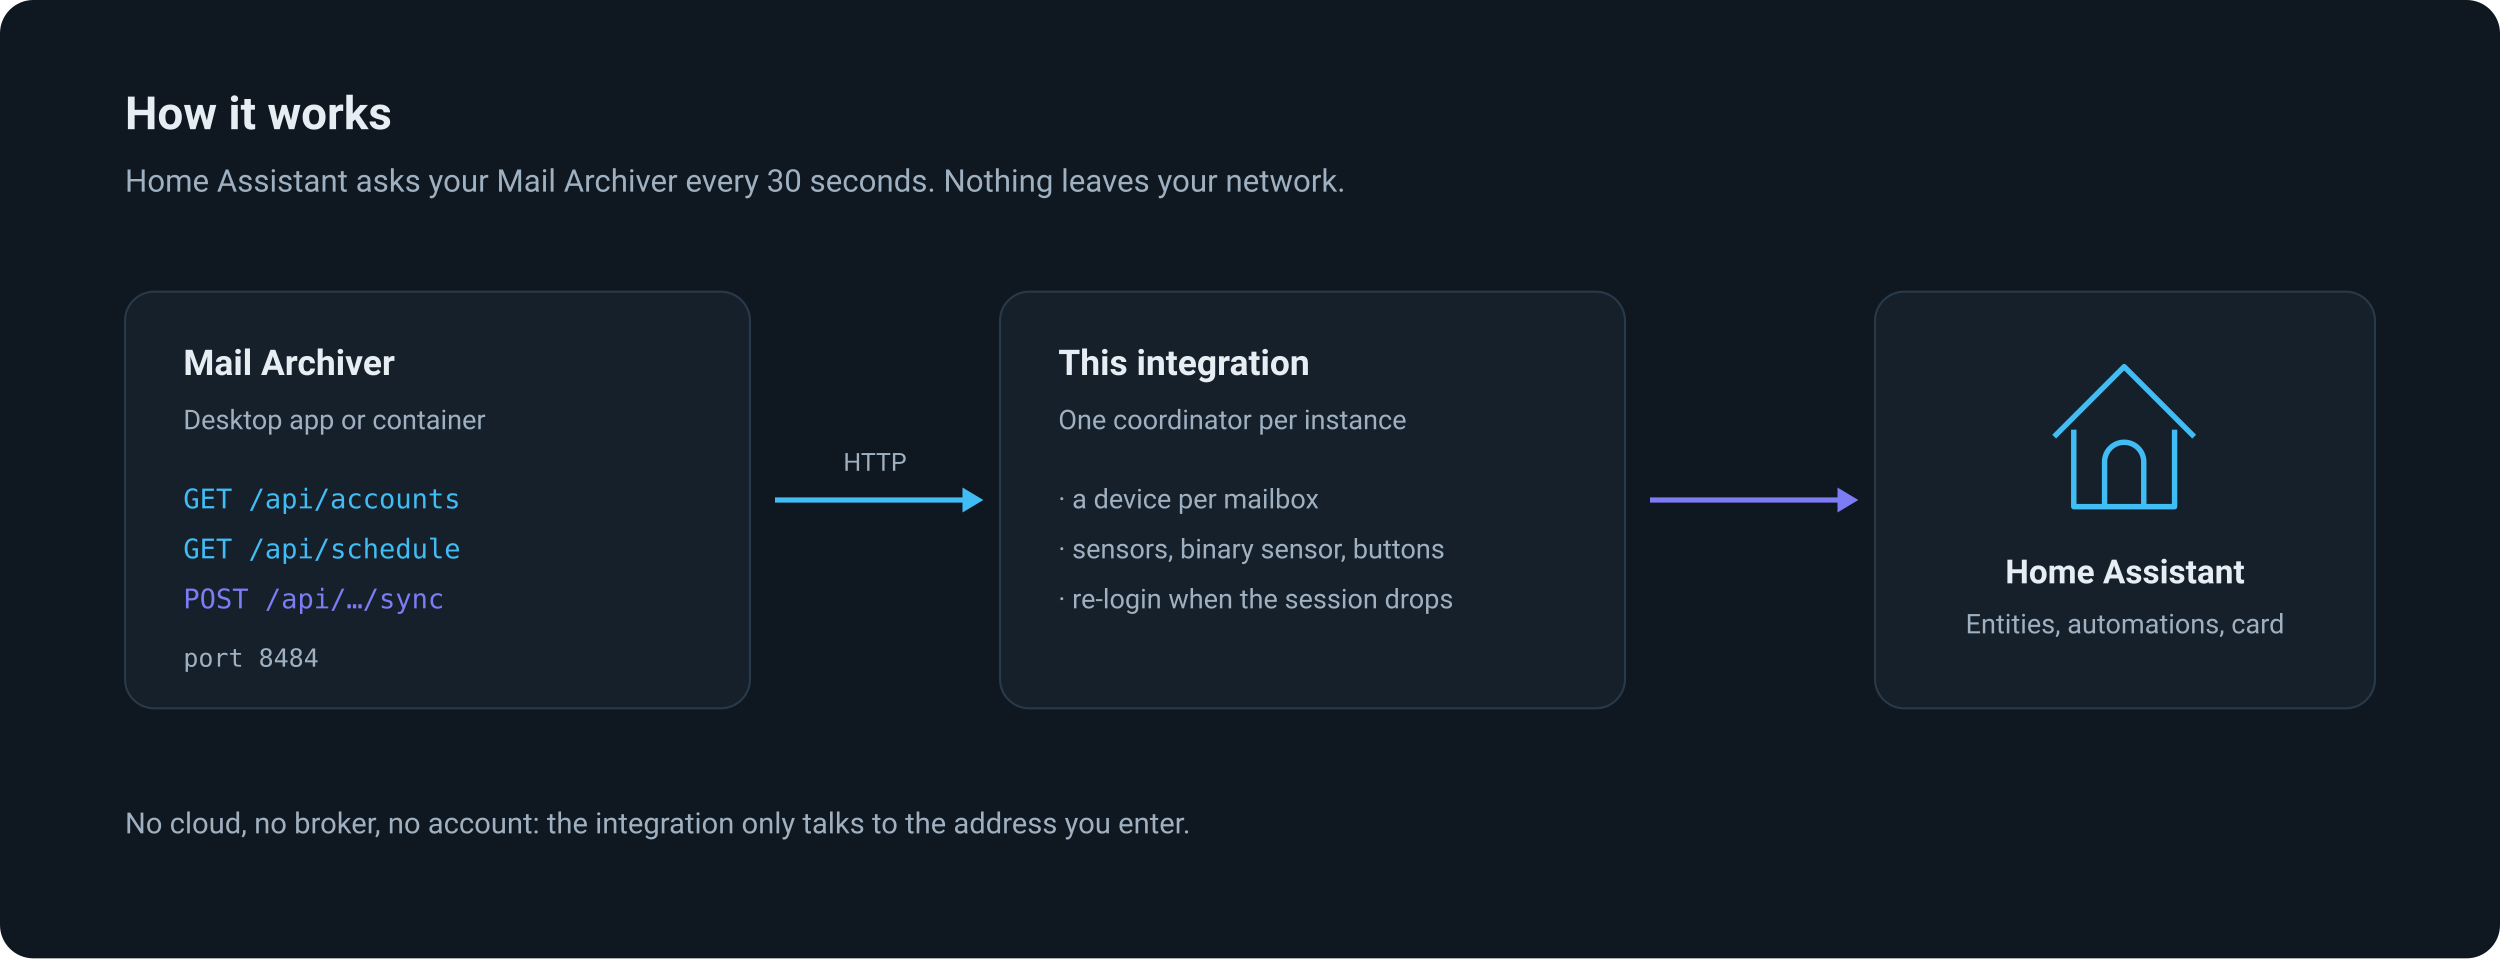
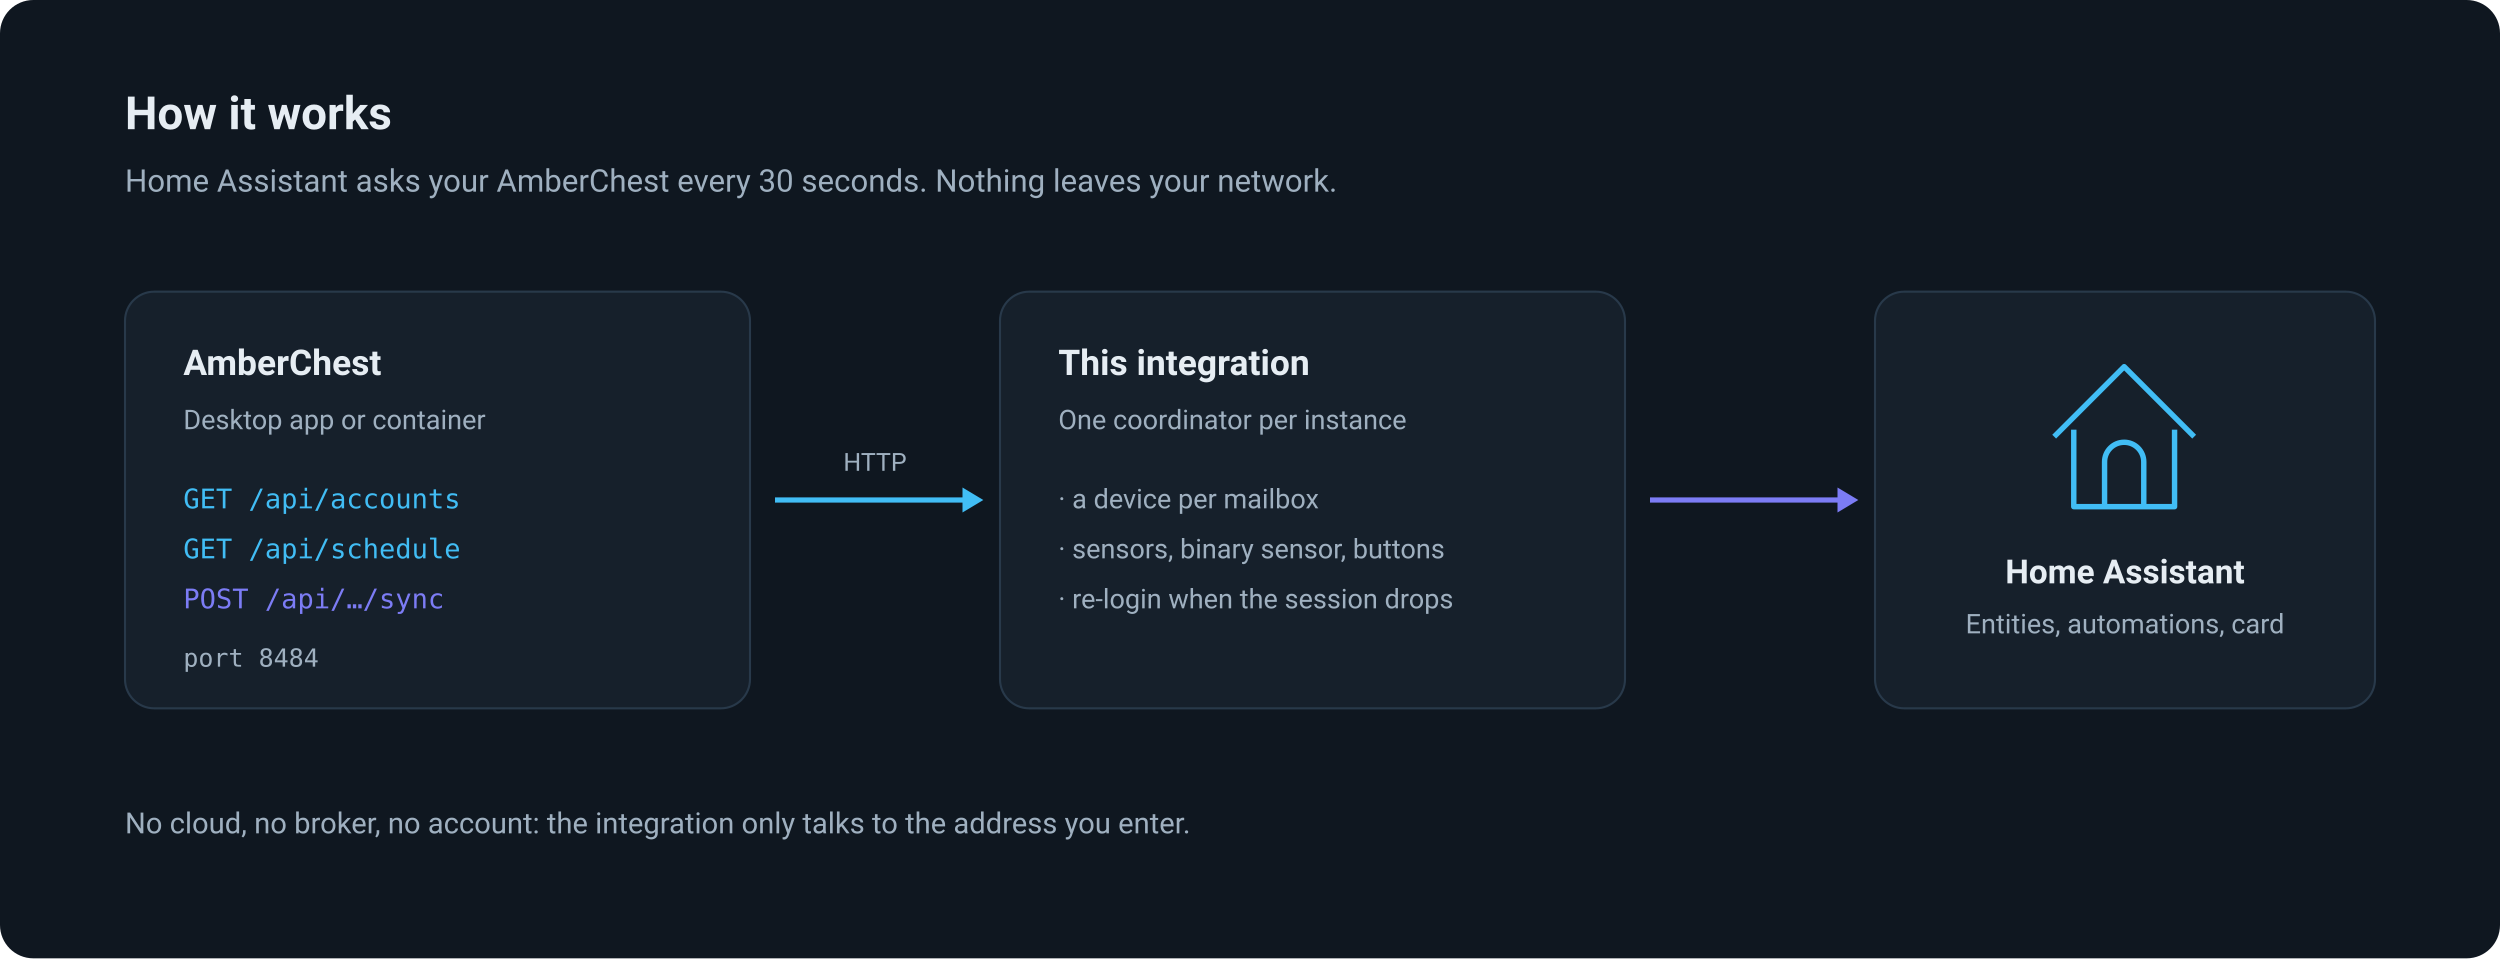
- <svg xmlns="http://www.w3.org/2000/svg" viewBox="0 0 1200 460" width="1200" height="460" role="img" aria-label="How the integration talks to Mail Archiver">
+ <svg xmlns="http://www.w3.org/2000/svg" viewBox="0 0 1200 460" width="1200" height="460" role="img" aria-label="How the integration talks to AmberChest">
  <defs>
    <linearGradient id="accent" x1="0" y1="0" x2="1" y2="1">
      <stop offset="0" stop-color="#41BDF5" />
      <stop offset="1" stop-color="#7C7CF5" />
    </linearGradient>
  </defs>
  <rect width="1200" height="460" rx="16" fill="#0f1720" />
  <g font-family="ui-sans-serif, -apple-system, 'Segoe UI', Roboto, Helvetica, Arial, sans-serif">
    <text x="60" y="62" fill="#e6edf3" font-size="22" font-weight="700">How it works</text>
-     <text x="60" y="92" fill="#9fb0c0" font-size="15">Home Assistant asks your Mail Archiver every 30 seconds. Nothing leaves your network.</text>
+     <text x="60" y="92" fill="#9fb0c0" font-size="15">Home Assistant asks your AmberChest every 30 seconds. Nothing leaves your network.</text>
    <rect x="60" y="140" width="300" height="200" rx="14" fill="#16202b" stroke="#28394a" />
-     <text x="88" y="180" fill="#e6edf3" font-size="17" font-weight="600">Mail Archiver</text>
+     <text x="88" y="180" fill="#e6edf3" font-size="17" font-weight="600">AmberChest</text>
    <text x="88" y="206" fill="#9fb0c0" font-size="13">Desktop app or container</text>
    <text x="88" y="244" fill="#41BDF5" font-size="13" font-family="ui-monospace, SFMono-Regular, Menlo, monospace">GET  /api/accounts</text>
    <text x="88" y="268" fill="#41BDF5" font-size="13" font-family="ui-monospace, SFMono-Regular, Menlo, monospace">GET  /api/schedule</text>
    <text x="88" y="292" fill="#7C7CF5" font-size="13" font-family="ui-monospace, SFMono-Regular, Menlo, monospace">POST /api/…/sync</text>
    <text x="88" y="320" fill="#9fb0c0" font-size="12" font-family="ui-monospace, SFMono-Regular, Menlo, monospace">port 8484</text>
    <path d="M372 240h96" stroke="#41BDF5" stroke-width="2.5" fill="none" marker-end="url(#arrow)" />
    <path d="M462 234l10 6-10 6z" fill="#41BDF5" />
    <text x="420" y="226" fill="#9fb0c0" font-size="12" text-anchor="middle">HTTP</text>
    <rect x="480" y="140" width="300" height="200" rx="14" fill="#16202b" stroke="#28394a" />
    <text x="508" y="180" fill="#e6edf3" font-size="17" font-weight="600">This integration</text>
    <text x="508" y="206" fill="#9fb0c0" font-size="13">One coordinator per instance</text>
    <text x="508" y="244" fill="#9fb0c0" font-size="13">· a device per mailbox</text>
    <text x="508" y="268" fill="#9fb0c0" font-size="13">· sensors, binary sensor, buttons</text>
    <text x="508" y="292" fill="#9fb0c0" font-size="13">· re-login when the session drops</text>
    <path d="M792 240h96" stroke="#7C7CF5" stroke-width="2.5" fill="none" />
    <path d="M882 234l10 6-10 6z" fill="#7C7CF5" />
    <rect x="900" y="140" width="240" height="200" rx="14" fill="#16202b" stroke="#28394a" />
    <g stroke="#41BDF5" stroke-width="2.6" fill="none" stroke-linejoin="round">
      <path d="M986 209.6 1019.6 176 1053.2 209.6" />
      <path d="M995.408 206.24v36.96h48.384v-36.96" />
      <path d="M1010.192 243.2 v-21.504 a9.408 9.408 0 0 1 18.816 0 v21.504" />
    </g>
    <text x="1020" y="280" fill="#e6edf3" font-size="16" font-weight="600" text-anchor="middle">Home Assistant</text>
    <text x="1020" y="304" fill="#9fb0c0" font-size="13" text-anchor="middle">Entities, automations, card</text>
    <text x="60" y="400" fill="#9fb0c0" font-size="14">No cloud, no broker, no account: the integration only talks to the address you enter.</text>
  </g>
</svg>
